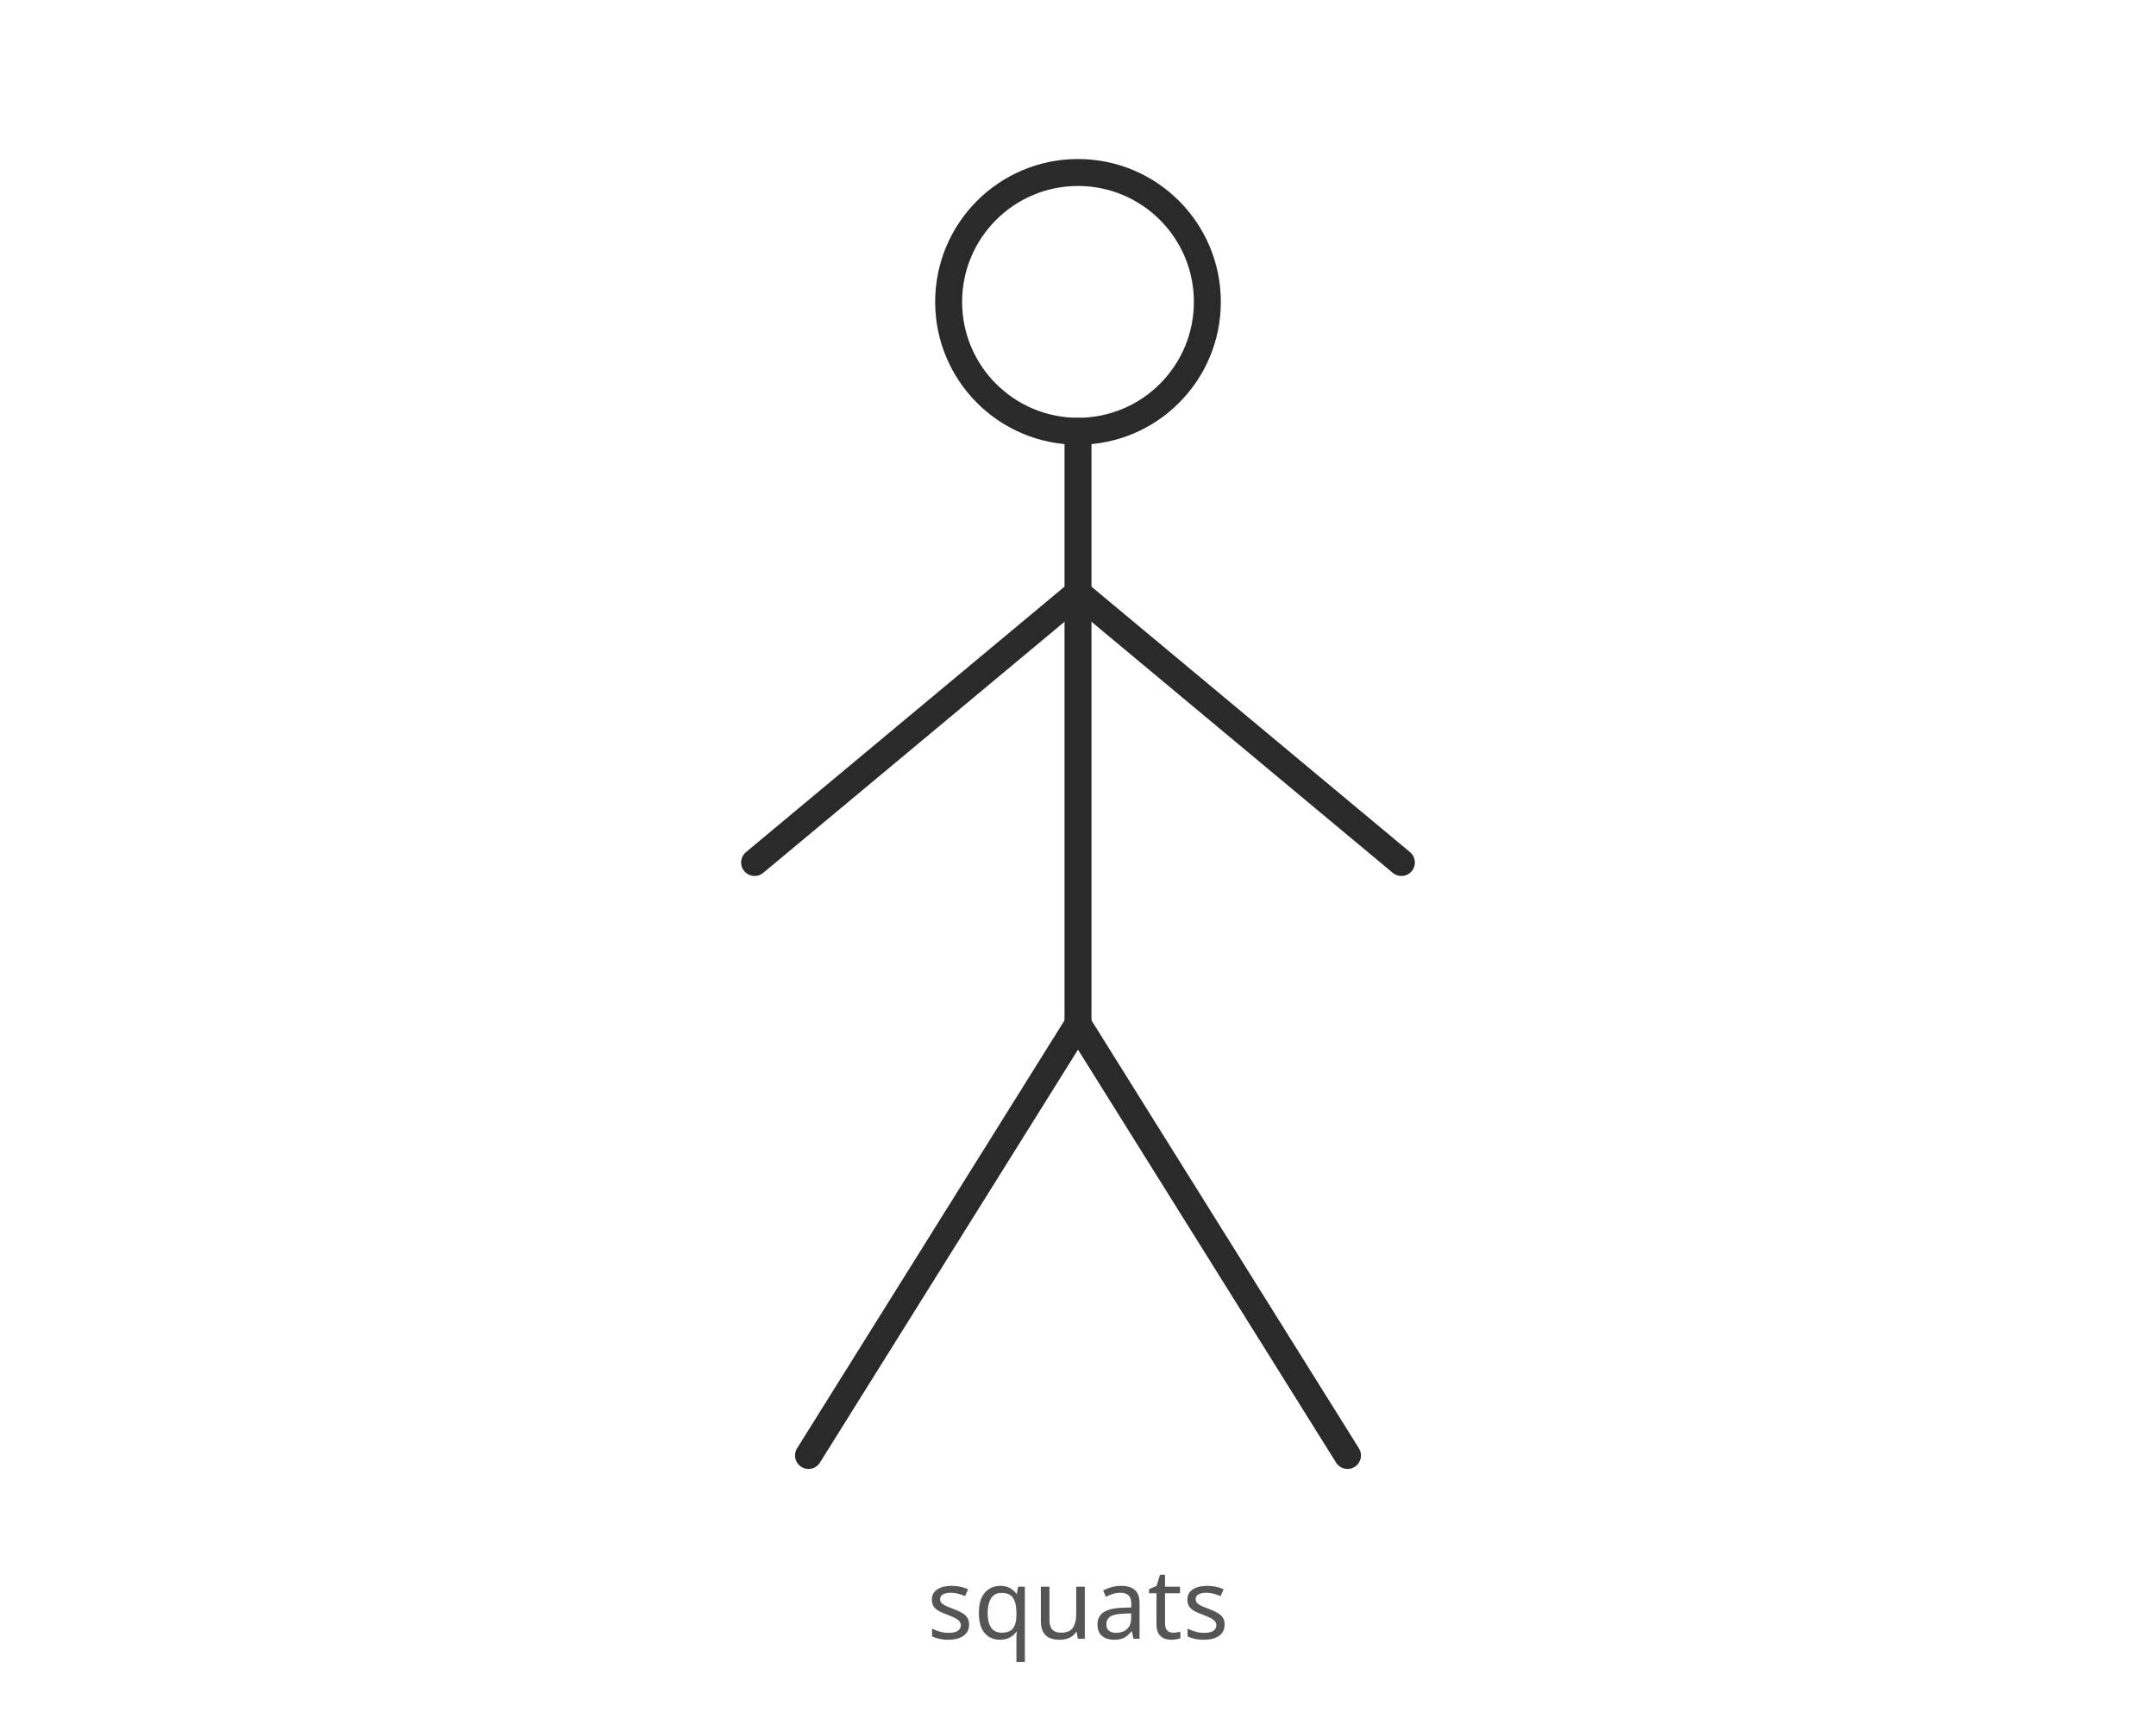
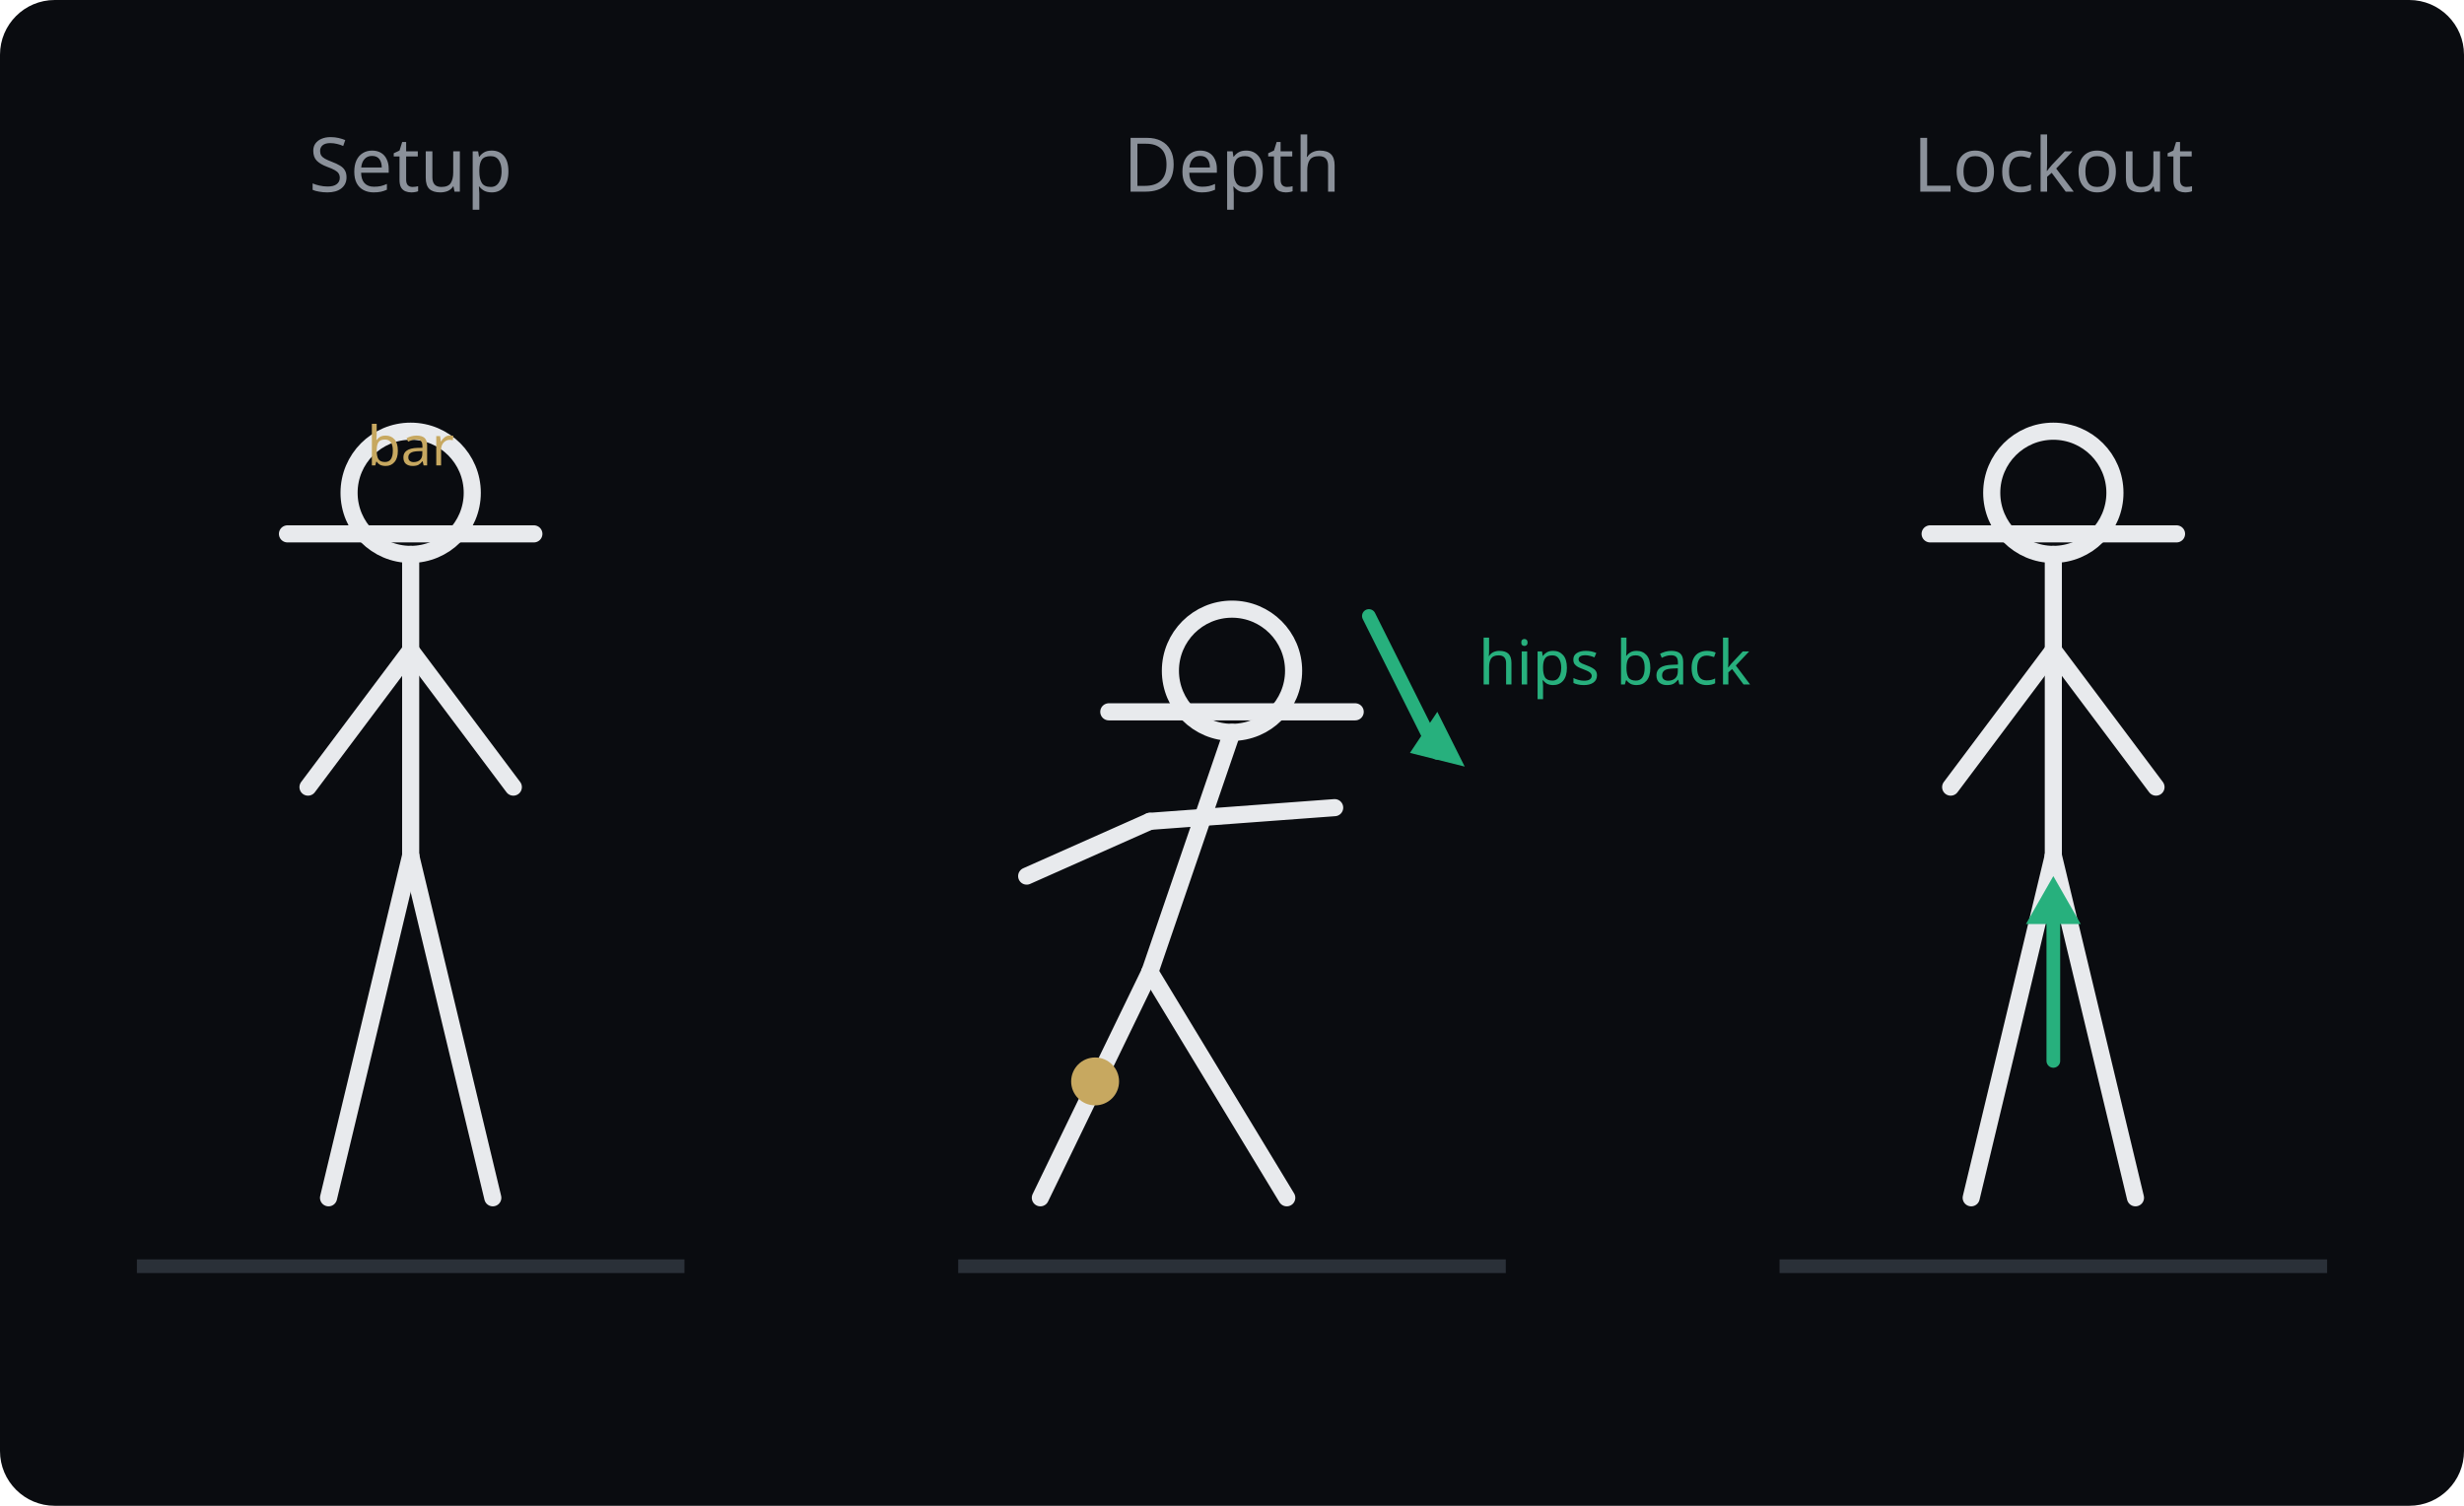
- <svg xmlns="http://www.w3.org/2000/svg" viewBox="0 0 200 160" fill="none" stroke="#2a2a2a" stroke-width="2.5" stroke-linecap="round" stroke-linejoin="round" role="img" aria-label="squats form diagram">
-   <circle cx="100" cy="28" r="12" />
-   <line x1="100" y1="40" x2="100" y2="95" />
-   <line x1="100" y1="55" x2="70" y2="80" />
-   <line x1="100" y1="55" x2="130" y2="80" />
-   <line x1="100" y1="95" x2="75" y2="135" />
-   <line x1="100" y1="95" x2="125" y2="135" />
-   <text x="100" y="152" text-anchor="middle" fill="#555" stroke="none" font-family="system-ui,sans-serif" font-size="9">squats</text>
+ <svg xmlns="http://www.w3.org/2000/svg" viewBox="0 0 360 220" fill="none" role="img" aria-label="Squat form: setup, depth, lockout">
+   <rect width="360" height="220" fill="#0a0c10" rx="8" />
+   <text x="60" y="28" text-anchor="middle" fill="#8b919a" font-family="system-ui,sans-serif" font-size="11">Setup</text>
+   <text x="180" y="28" text-anchor="middle" fill="#8b919a" font-family="system-ui,sans-serif" font-size="11">Depth</text>
+   <text x="300" y="28" text-anchor="middle" fill="#8b919a" font-family="system-ui,sans-serif" font-size="11">Lockout</text>
+   <line x1="20" y1="185" x2="100" y2="185" stroke="#2a3038" stroke-width="2" />
+   <line x1="140" y1="185" x2="220" y2="185" stroke="#2a3038" stroke-width="2" />
+   <line x1="260" y1="185" x2="340" y2="185" stroke="#2a3038" stroke-width="2" />
+   <g stroke="#e8eaed" stroke-width="2.5" stroke-linecap="round" stroke-linejoin="round">
+     <circle cx="60" cy="72" r="9" />
+     <line x1="42" y1="78" x2="78" y2="78" />
+     <line x1="60" y1="81" x2="60" y2="125" />
+     <line x1="60" y1="95" x2="45" y2="115" />
+     <line x1="60" y1="95" x2="75" y2="115" />
+     <line x1="60" y1="125" x2="48" y2="175" />
+     <line x1="60" y1="125" x2="72" y2="175" />
+   </g>
+   <text x="60" y="68" text-anchor="middle" fill="#c7a860" font-family="system-ui,sans-serif" font-size="8">bar</text>
+   <g stroke="#e8eaed" stroke-width="2.5" stroke-linecap="round" stroke-linejoin="round">
+     <circle cx="180" cy="98" r="9" />
+     <line x1="162" y1="104" x2="198" y2="104" />
+     <line x1="180" y1="107" x2="168" y2="142" />
+     <line x1="168" y1="120" x2="150" y2="128" />
+     <line x1="168" y1="120" x2="195" y2="118" />
+     <line x1="168" y1="142" x2="152" y2="175" />
+     <line x1="168" y1="142" x2="188" y2="175" />
+   </g>
+   <path d="M200 90 L210 110" stroke="#27b07d" stroke-width="2" stroke-linecap="round" />
+   <polygon points="206,110 214,112 210,104" fill="#27b07d" />
+   <text x="216" y="100" fill="#27b07d" font-family="system-ui,sans-serif" font-size="9">hips back</text>
+   <circle cx="160" cy="158" r="3.5" fill="#c7a860" />
+   <g stroke="#e8eaed" stroke-width="2.5" stroke-linecap="round" stroke-linejoin="round">
+     <circle cx="300" cy="72" r="9" />
+     <line x1="282" y1="78" x2="318" y2="78" />
+     <line x1="300" y1="81" x2="300" y2="125" />
+     <line x1="300" y1="95" x2="285" y2="115" />
+     <line x1="300" y1="95" x2="315" y2="115" />
+     <line x1="300" y1="125" x2="288" y2="175" />
+     <line x1="300" y1="125" x2="312" y2="175" />
+   </g>
+   <path d="M300 155 L300 135" stroke="#27b07d" stroke-width="2" stroke-linecap="round" />
+   <polygon points="296,135 300,128 304,135" fill="#27b07d" />
</svg>
